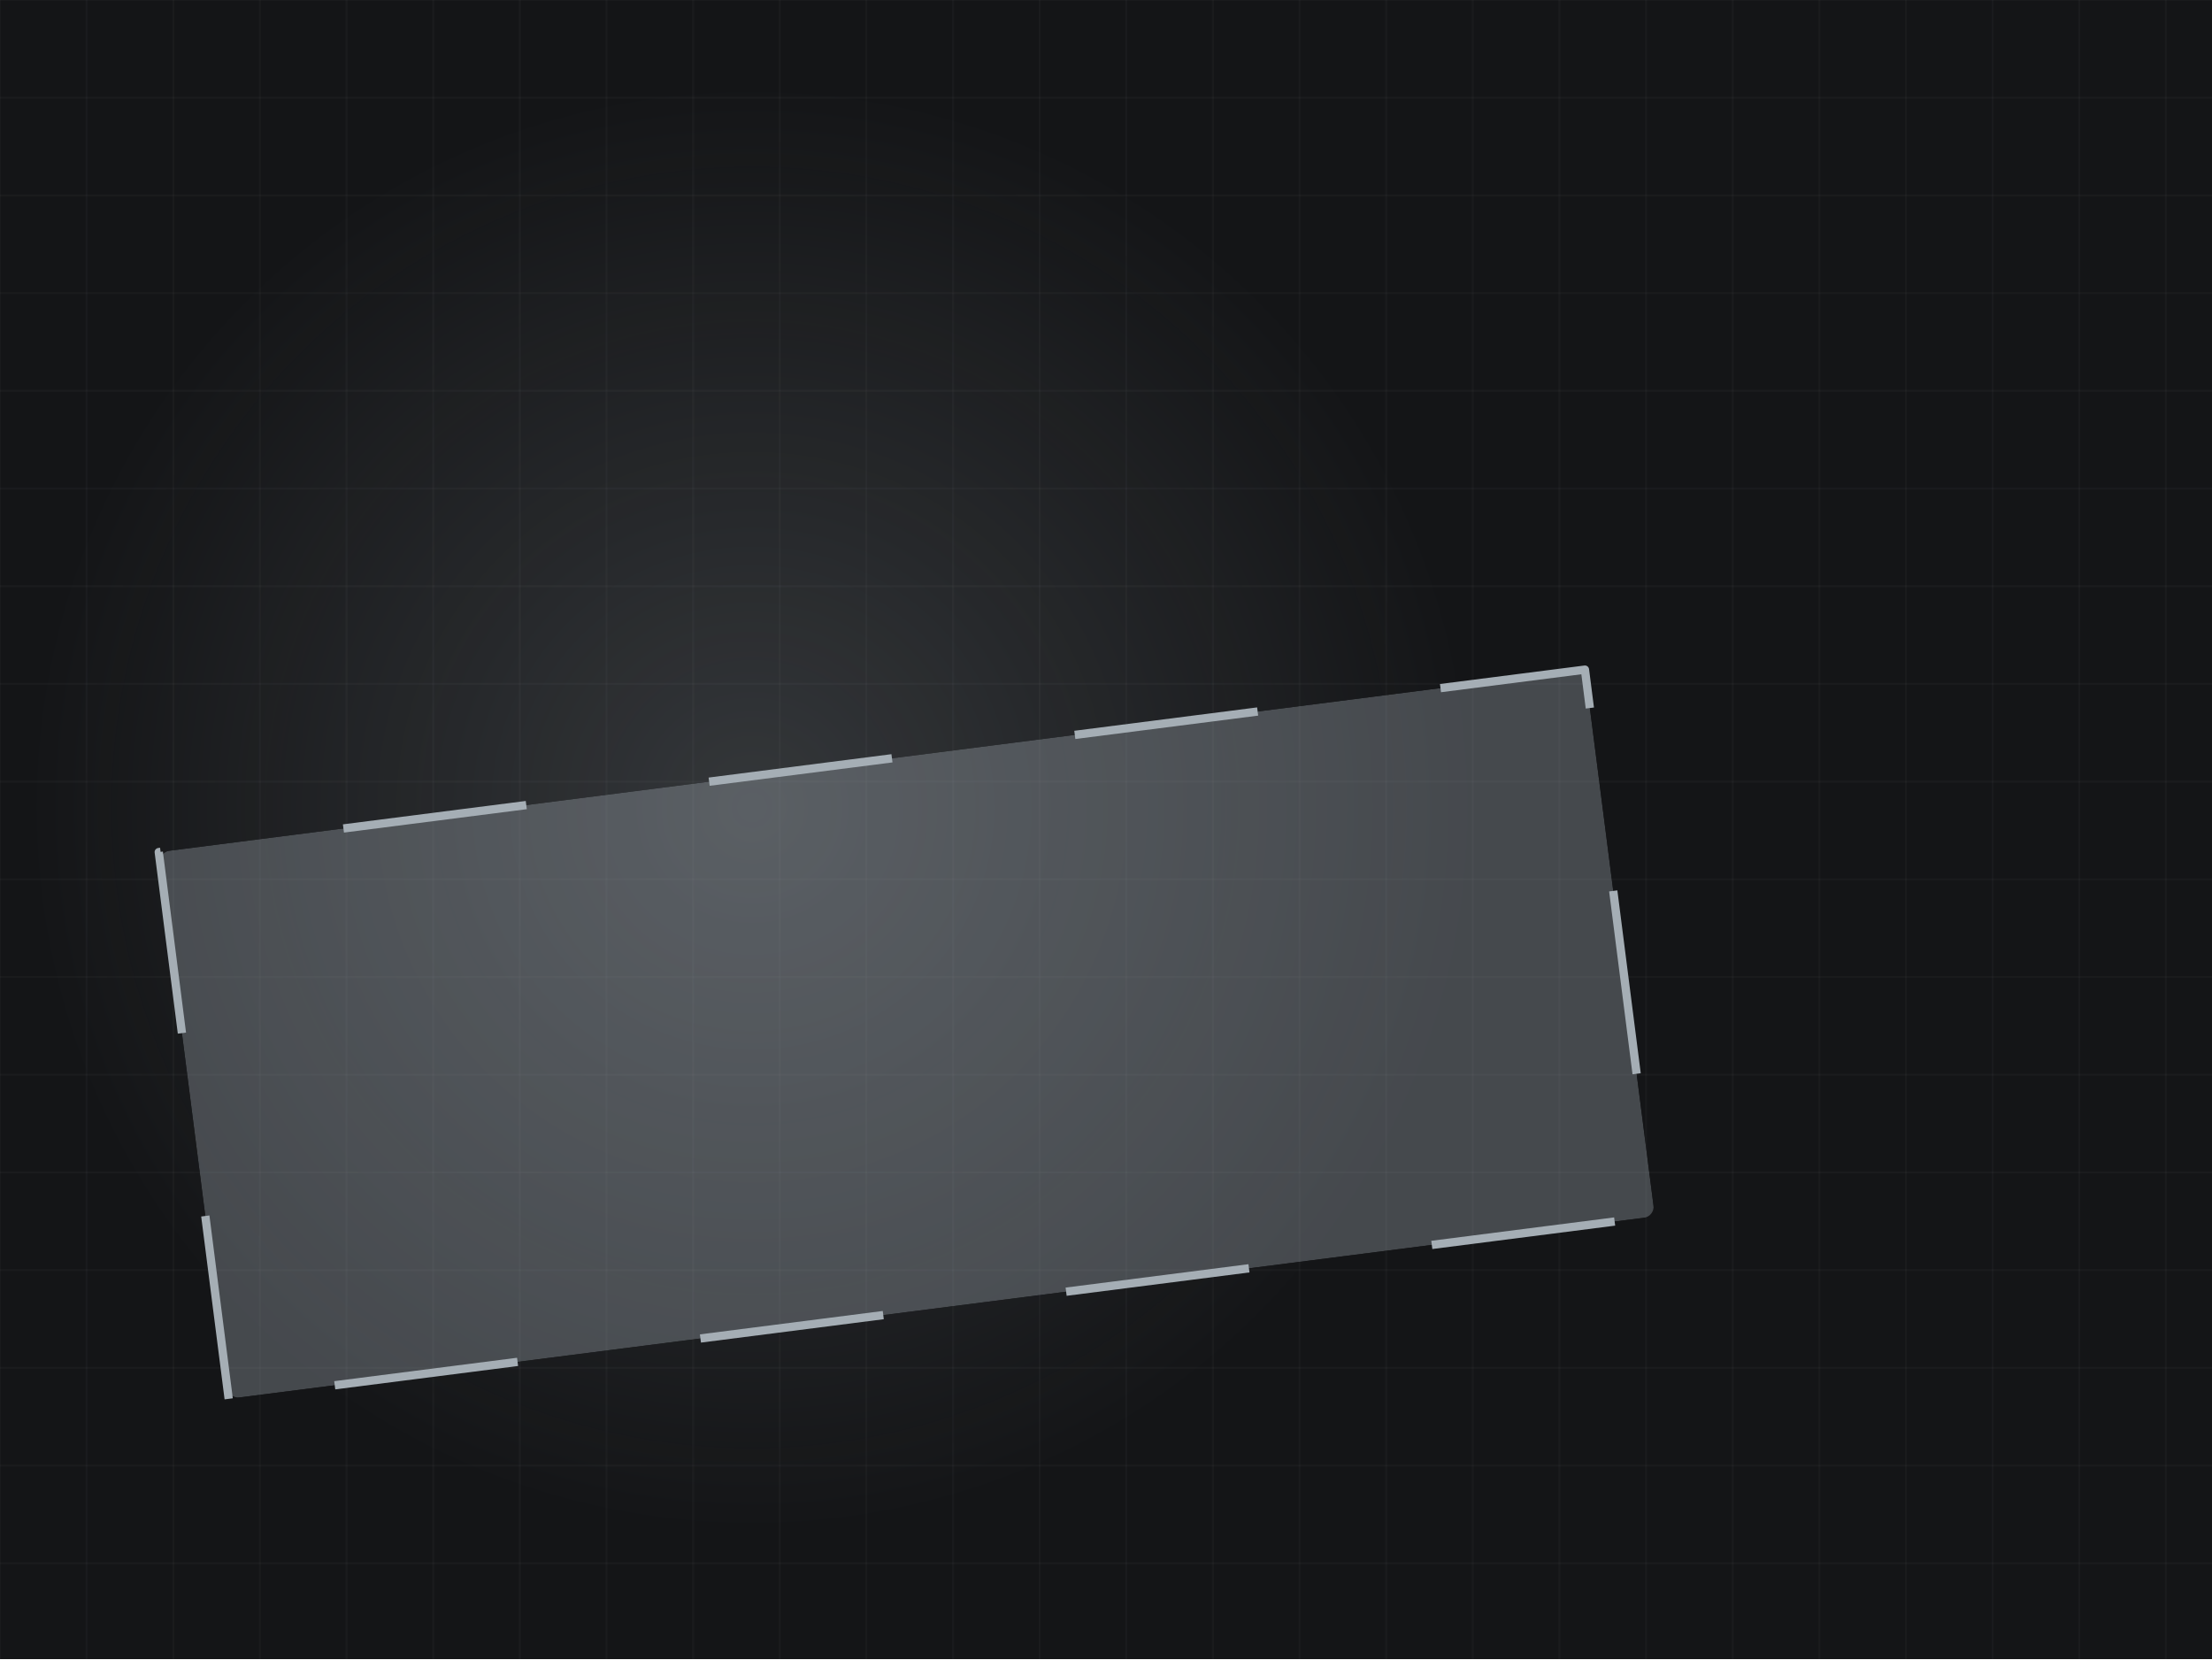
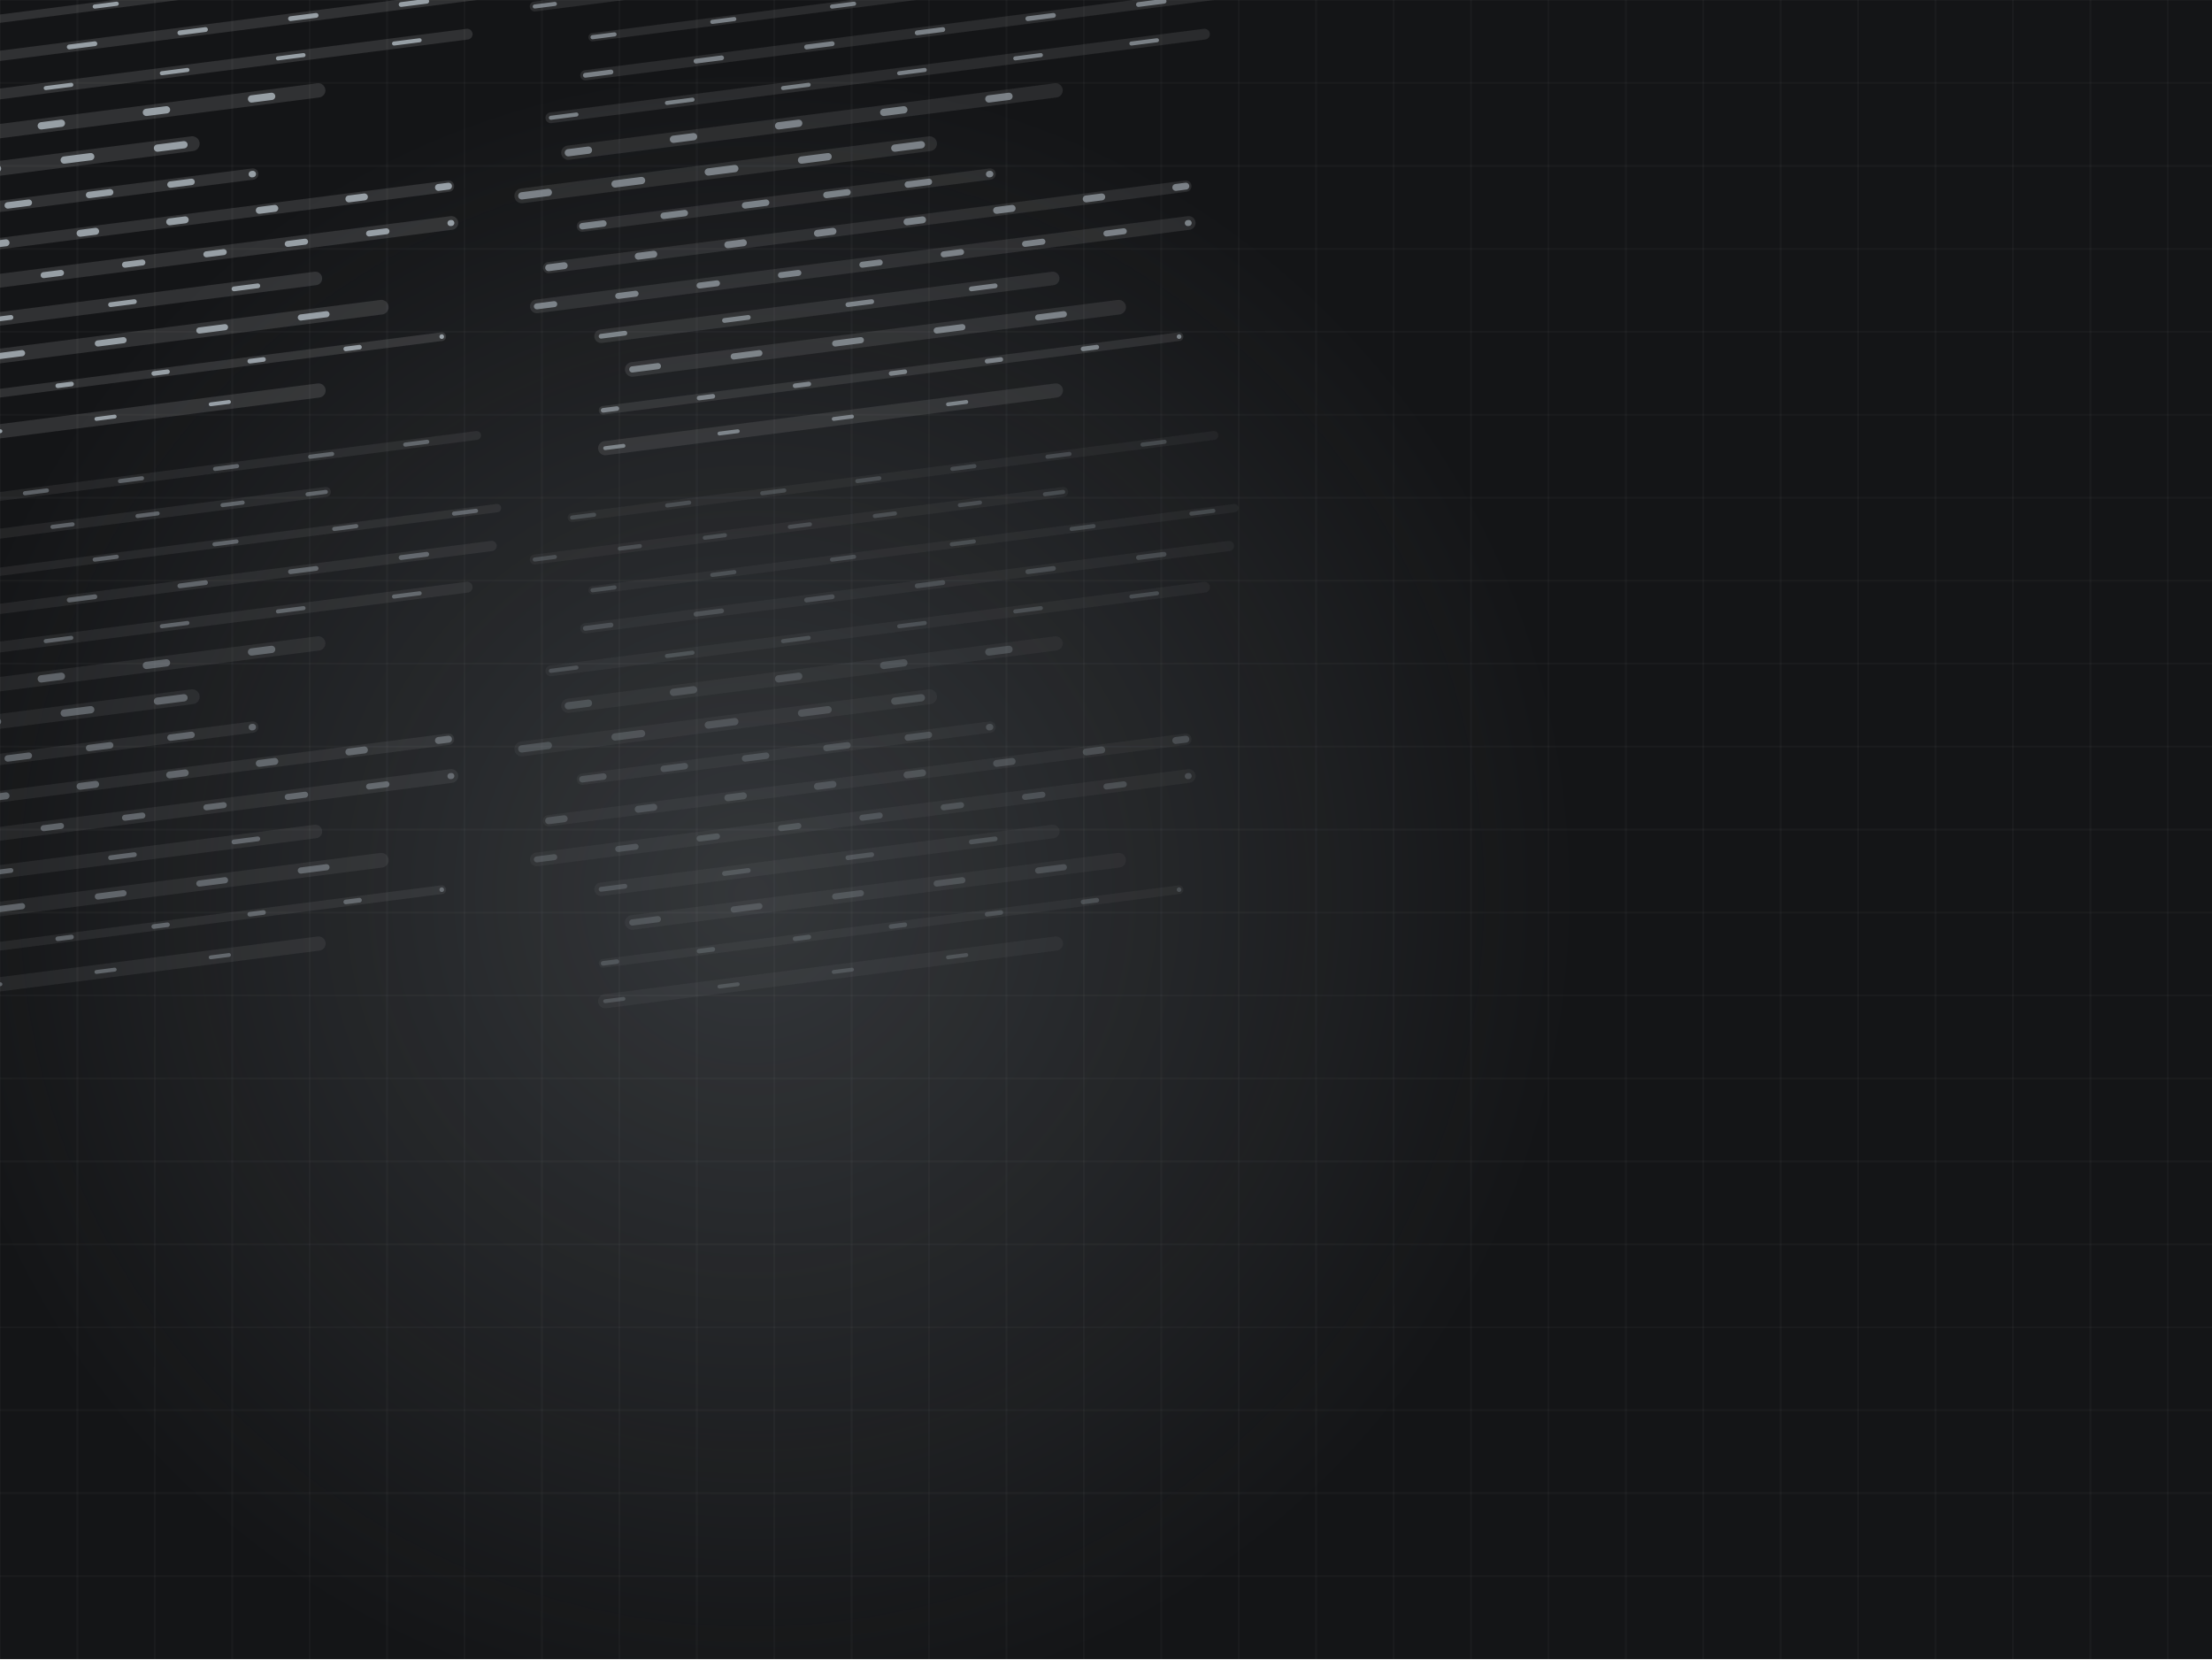
<svg xmlns="http://www.w3.org/2000/svg" viewBox="0 0 1200 900" width="1200" height="900" role="img" aria-label="concrete motion graphic">
-   <style>.rise{transform-origin:center bottom;animation:rs 10.96s ease-in-out infinite}@keyframes rs{0%,16%{transform:scaleY(0)}48%{transform:scaleY(1)}86%{transform:scaleY(1);opacity:.34}96%,100%{opacity:0}}.dw{stroke-dasharray:100;stroke-dashoffset:100;animation:dw 10.96s ease-in-out infinite}@keyframes dw{0%{stroke-dashoffset:100}22%{stroke-dashoffset:0}100%{stroke-dashoffset:0}}@media (prefers-reduced-motion: reduce){*{animation:none!important}.dw{stroke-dashoffset:0!important}.st,.rise,.rg,.sw,.ln{opacity:1!important;transform:none!important}}/*rest-state*/.dw{stroke-dashoffset:0}.rise{opacity:0.34}</style>
+   <style>.fl{animation:fl 2.39s linear infinite}@keyframes fl{0%{stroke-dashoffset:240}100%{stroke-dashoffset:0}}@media (prefers-reduced-motion: reduce){*{animation:none!important}.dw{stroke-dashoffset:0!important}.st,.rise,.rg,.sw,.ln{opacity:1!important;transform:none!important}}</style>
  <rect width="1200" height="900" fill="#141517" />
  <line x1="0" y1="0" x2="0" y2="900" stroke="#f5f5f7" stroke-width="1" opacity=".03" />
-   <line x1="47" y1="0" x2="47" y2="900" stroke="#f5f5f7" stroke-width="1" opacity=".03" />
-   <line x1="94" y1="0" x2="94" y2="900" stroke="#f5f5f7" stroke-width="1" opacity=".03" />
-   <line x1="141" y1="0" x2="141" y2="900" stroke="#f5f5f7" stroke-width="1" opacity=".03" />
-   <line x1="188" y1="0" x2="188" y2="900" stroke="#f5f5f7" stroke-width="1" opacity=".03" />
-   <line x1="235" y1="0" x2="235" y2="900" stroke="#f5f5f7" stroke-width="1" opacity=".03" />
-   <line x1="282" y1="0" x2="282" y2="900" stroke="#f5f5f7" stroke-width="1" opacity=".03" />
-   <line x1="329" y1="0" x2="329" y2="900" stroke="#f5f5f7" stroke-width="1" opacity=".03" />
-   <line x1="376" y1="0" x2="376" y2="900" stroke="#f5f5f7" stroke-width="1" opacity=".03" />
-   <line x1="423" y1="0" x2="423" y2="900" stroke="#f5f5f7" stroke-width="1" opacity=".03" />
-   <line x1="470" y1="0" x2="470" y2="900" stroke="#f5f5f7" stroke-width="1" opacity=".03" />
-   <line x1="517" y1="0" x2="517" y2="900" stroke="#f5f5f7" stroke-width="1" opacity=".03" />
-   <line x1="564" y1="0" x2="564" y2="900" stroke="#f5f5f7" stroke-width="1" opacity=".03" />
-   <line x1="611" y1="0" x2="611" y2="900" stroke="#f5f5f7" stroke-width="1" opacity=".03" />
-   <line x1="658" y1="0" x2="658" y2="900" stroke="#f5f5f7" stroke-width="1" opacity=".03" />
-   <line x1="705" y1="0" x2="705" y2="900" stroke="#f5f5f7" stroke-width="1" opacity=".03" />
-   <line x1="752" y1="0" x2="752" y2="900" stroke="#f5f5f7" stroke-width="1" opacity=".03" />
-   <line x1="799" y1="0" x2="799" y2="900" stroke="#f5f5f7" stroke-width="1" opacity=".03" />
-   <line x1="846" y1="0" x2="846" y2="900" stroke="#f5f5f7" stroke-width="1" opacity=".03" />
-   <line x1="893" y1="0" x2="893" y2="900" stroke="#f5f5f7" stroke-width="1" opacity=".03" />
-   <line x1="940" y1="0" x2="940" y2="900" stroke="#f5f5f7" stroke-width="1" opacity=".03" />
-   <line x1="987" y1="0" x2="987" y2="900" stroke="#f5f5f7" stroke-width="1" opacity=".03" />
-   <line x1="1034" y1="0" x2="1034" y2="900" stroke="#f5f5f7" stroke-width="1" opacity=".03" />
-   <line x1="1081" y1="0" x2="1081" y2="900" stroke="#f5f5f7" stroke-width="1" opacity=".03" />
-   <line x1="1128" y1="0" x2="1128" y2="900" stroke="#f5f5f7" stroke-width="1" opacity=".03" />
-   <line x1="1175" y1="0" x2="1175" y2="900" stroke="#f5f5f7" stroke-width="1" opacity=".03" />
+   <line x1="42" y1="0" x2="42" y2="900" stroke="#f5f5f7" stroke-width="1" opacity=".03" />
+   <line x1="84" y1="0" x2="84" y2="900" stroke="#f5f5f7" stroke-width="1" opacity=".03" />
+   <line x1="126" y1="0" x2="126" y2="900" stroke="#f5f5f7" stroke-width="1" opacity=".03" />
+   <line x1="168" y1="0" x2="168" y2="900" stroke="#f5f5f7" stroke-width="1" opacity=".03" />
+   <line x1="210" y1="0" x2="210" y2="900" stroke="#f5f5f7" stroke-width="1" opacity=".03" />
+   <line x1="252" y1="0" x2="252" y2="900" stroke="#f5f5f7" stroke-width="1" opacity=".03" />
+   <line x1="294" y1="0" x2="294" y2="900" stroke="#f5f5f7" stroke-width="1" opacity=".03" />
+   <line x1="336" y1="0" x2="336" y2="900" stroke="#f5f5f7" stroke-width="1" opacity=".03" />
+   <line x1="378" y1="0" x2="378" y2="900" stroke="#f5f5f7" stroke-width="1" opacity=".03" />
+   <line x1="420" y1="0" x2="420" y2="900" stroke="#f5f5f7" stroke-width="1" opacity=".03" />
+   <line x1="462" y1="0" x2="462" y2="900" stroke="#f5f5f7" stroke-width="1" opacity=".03" />
+   <line x1="504" y1="0" x2="504" y2="900" stroke="#f5f5f7" stroke-width="1" opacity=".03" />
+   <line x1="546" y1="0" x2="546" y2="900" stroke="#f5f5f7" stroke-width="1" opacity=".03" />
+   <line x1="588" y1="0" x2="588" y2="900" stroke="#f5f5f7" stroke-width="1" opacity=".03" />
+   <line x1="630" y1="0" x2="630" y2="900" stroke="#f5f5f7" stroke-width="1" opacity=".03" />
+   <line x1="672" y1="0" x2="672" y2="900" stroke="#f5f5f7" stroke-width="1" opacity=".03" />
+   <line x1="714" y1="0" x2="714" y2="900" stroke="#f5f5f7" stroke-width="1" opacity=".03" />
+   <line x1="756" y1="0" x2="756" y2="900" stroke="#f5f5f7" stroke-width="1" opacity=".03" />
+   <line x1="798" y1="0" x2="798" y2="900" stroke="#f5f5f7" stroke-width="1" opacity=".03" />
+   <line x1="840" y1="0" x2="840" y2="900" stroke="#f5f5f7" stroke-width="1" opacity=".03" />
+   <line x1="882" y1="0" x2="882" y2="900" stroke="#f5f5f7" stroke-width="1" opacity=".03" />
+   <line x1="924" y1="0" x2="924" y2="900" stroke="#f5f5f7" stroke-width="1" opacity=".03" />
+   <line x1="966" y1="0" x2="966" y2="900" stroke="#f5f5f7" stroke-width="1" opacity=".03" />
+   <line x1="1008" y1="0" x2="1008" y2="900" stroke="#f5f5f7" stroke-width="1" opacity=".03" />
+   <line x1="1050" y1="0" x2="1050" y2="900" stroke="#f5f5f7" stroke-width="1" opacity=".03" />
+   <line x1="1092" y1="0" x2="1092" y2="900" stroke="#f5f5f7" stroke-width="1" opacity=".03" />
+   <line x1="1134" y1="0" x2="1134" y2="900" stroke="#f5f5f7" stroke-width="1" opacity=".03" />
+   <line x1="1176" y1="0" x2="1176" y2="900" stroke="#f5f5f7" stroke-width="1" opacity=".03" />
  <line x1="0" y1="0" x2="1200" y2="0" stroke="#f5f5f7" stroke-width="1" opacity=".03" />
-   <line x1="0" y1="53" x2="1200" y2="53" stroke="#f5f5f7" stroke-width="1" opacity=".03" />
-   <line x1="0" y1="106" x2="1200" y2="106" stroke="#f5f5f7" stroke-width="1" opacity=".03" />
-   <line x1="0" y1="159" x2="1200" y2="159" stroke="#f5f5f7" stroke-width="1" opacity=".03" />
-   <line x1="0" y1="212" x2="1200" y2="212" stroke="#f5f5f7" stroke-width="1" opacity=".03" />
-   <line x1="0" y1="265" x2="1200" y2="265" stroke="#f5f5f7" stroke-width="1" opacity=".03" />
-   <line x1="0" y1="318" x2="1200" y2="318" stroke="#f5f5f7" stroke-width="1" opacity=".03" />
-   <line x1="0" y1="371" x2="1200" y2="371" stroke="#f5f5f7" stroke-width="1" opacity=".03" />
-   <line x1="0" y1="424" x2="1200" y2="424" stroke="#f5f5f7" stroke-width="1" opacity=".03" />
-   <line x1="0" y1="477" x2="1200" y2="477" stroke="#f5f5f7" stroke-width="1" opacity=".03" />
-   <line x1="0" y1="530" x2="1200" y2="530" stroke="#f5f5f7" stroke-width="1" opacity=".03" />
-   <line x1="0" y1="583" x2="1200" y2="583" stroke="#f5f5f7" stroke-width="1" opacity=".03" />
-   <line x1="0" y1="636" x2="1200" y2="636" stroke="#f5f5f7" stroke-width="1" opacity=".03" />
-   <line x1="0" y1="689" x2="1200" y2="689" stroke="#f5f5f7" stroke-width="1" opacity=".03" />
-   <line x1="0" y1="742" x2="1200" y2="742" stroke="#f5f5f7" stroke-width="1" opacity=".03" />
-   <line x1="0" y1="795" x2="1200" y2="795" stroke="#f5f5f7" stroke-width="1" opacity=".03" />
-   <line x1="0" y1="848" x2="1200" y2="848" stroke="#f5f5f7" stroke-width="1" opacity=".03" />
+   <line x1="0" y1="45" x2="1200" y2="45" stroke="#f5f5f7" stroke-width="1" opacity=".03" />
+   <line x1="0" y1="90" x2="1200" y2="90" stroke="#f5f5f7" stroke-width="1" opacity=".03" />
+   <line x1="0" y1="135" x2="1200" y2="135" stroke="#f5f5f7" stroke-width="1" opacity=".03" />
+   <line x1="0" y1="180" x2="1200" y2="180" stroke="#f5f5f7" stroke-width="1" opacity=".03" />
+   <line x1="0" y1="225" x2="1200" y2="225" stroke="#f5f5f7" stroke-width="1" opacity=".03" />
+   <line x1="0" y1="270" x2="1200" y2="270" stroke="#f5f5f7" stroke-width="1" opacity=".03" />
+   <line x1="0" y1="315" x2="1200" y2="315" stroke="#f5f5f7" stroke-width="1" opacity=".03" />
+   <line x1="0" y1="360" x2="1200" y2="360" stroke="#f5f5f7" stroke-width="1" opacity=".03" />
+   <line x1="0" y1="405" x2="1200" y2="405" stroke="#f5f5f7" stroke-width="1" opacity=".03" />
+   <line x1="0" y1="450" x2="1200" y2="450" stroke="#f5f5f7" stroke-width="1" opacity=".03" />
+   <line x1="0" y1="495" x2="1200" y2="495" stroke="#f5f5f7" stroke-width="1" opacity=".03" />
+   <line x1="0" y1="540" x2="1200" y2="540" stroke="#f5f5f7" stroke-width="1" opacity=".03" />
+   <line x1="0" y1="585" x2="1200" y2="585" stroke="#f5f5f7" stroke-width="1" opacity=".03" />
+   <line x1="0" y1="630" x2="1200" y2="630" stroke="#f5f5f7" stroke-width="1" opacity=".03" />
+   <line x1="0" y1="675" x2="1200" y2="675" stroke="#f5f5f7" stroke-width="1" opacity=".03" />
+   <line x1="0" y1="720" x2="1200" y2="720" stroke="#f5f5f7" stroke-width="1" opacity=".03" />
+   <line x1="0" y1="765" x2="1200" y2="765" stroke="#f5f5f7" stroke-width="1" opacity=".03" />
+   <line x1="0" y1="810" x2="1200" y2="810" stroke="#f5f5f7" stroke-width="1" opacity=".03" />
+   <line x1="0" y1="855" x2="1200" y2="855" stroke="#f5f5f7" stroke-width="1" opacity=".03" />
+   <line x1="0" y1="900" x2="1200" y2="900" stroke="#f5f5f7" stroke-width="1" opacity=".03" />
  <defs>
    <radialGradient id="g">
      <stop offset="0%" stop-color="#a5aeb5" stop-opacity=".22" />
      <stop offset="100%" stop-color="#a5aeb5" stop-opacity="0" />
    </radialGradient>
  </defs>
-   <circle cx="408" cy="438" r="398" fill="url(#g)" />
-   <g transform="rotate(-7.29 600 460)">
-     <clipPath id="cl">
-       <rect x="90" y="397" width="780" height="299" rx="6" />
-     </clipPath>
-     <g clip-path="url(#cl)">
-       <rect class="rise" x="90" y="397" width="780" height="299" fill="#a5aeb5" opacity=".34" />
-     </g>
-     <path class="dw" d="M90,696 L90,397 L870,397 L870,696 Z" pathLength="100" stroke="#a5aeb5" stroke-width="4.5" fill="none" stroke-linejoin="round" style="animation-delay:0.00s" />
+   <circle cx="408" cy="485" r="447" fill="url(#g)" />
+   <g opacity="0.90" transform="translate(-200,-150) scale(.5) rotate(-7.29 600 460)">
+     <path d="M249,215 L951,215" stroke="#f5f5f7" stroke-width="9.6" opacity=".14" fill="none" stroke-linecap="round" />
+     <path class="fl" d="M249,215 L951,215" stroke="#a5aeb5" stroke-width="4.5" fill="none" stroke-dasharray="24 80" stroke-linecap="round" style="animation-delay:0.00s" />
+     <path d="M203,255 L781,255" stroke="#f5f5f7" stroke-width="10.8" opacity=".14" fill="none" stroke-linecap="round" />
+     <path class="fl" d="M203,255 L781,255" stroke="#a5aeb5" stroke-width="4.4" fill="none" stroke-dasharray="22 71" stroke-linecap="round" style="animation-delay:0.10s" />
+     <path d="M261,296 L963,296" stroke="#f5f5f7" stroke-width="9.0" opacity=".14" fill="none" stroke-linecap="round" />
+     <path class="fl" d="M261,296 L963,296" stroke="#a5aeb5" stroke-width="4.5" fill="none" stroke-dasharray="24 107" stroke-linecap="round" style="animation-delay:0.20s" />
+     <path d="M248,336 L952,336" stroke="#f5f5f7" stroke-width="11.1" opacity=".14" fill="none" stroke-linecap="round" />
+     <path class="fl" d="M248,336 L952,336" stroke="#a5aeb5" stroke-width="5.2" fill="none" stroke-dasharray="28 93" stroke-linecap="round" style="animation-delay:0.30s" />
+     <path d="M205,377 L920,377" stroke="#f5f5f7" stroke-width="11.7" opacity=".14" fill="none" stroke-linecap="round" />
+     <path class="fl" d="M205,377 L920,377" stroke="#a5aeb5" stroke-width="4.4" fill="none" stroke-dasharray="28 99" stroke-linecap="round" style="animation-delay:0.40s" />
+     <path d="M219,417 L752,417" stroke="#f5f5f7" stroke-width="15.5" opacity=".14" fill="none" stroke-linecap="round" />
+     <path class="fl" d="M219,417 L752,417" stroke="#a5aeb5" stroke-width="7.9" fill="none" stroke-dasharray="22 93" stroke-linecap="round" style="animation-delay:0.50s" />
+     <path d="M163,457 L609,457" stroke="#f5f5f7" stroke-width="16.1" opacity=".14" fill="none" stroke-linecap="round" />
+     <path class="fl" d="M163,457 L609,457" stroke="#a5aeb5" stroke-width="7.9" fill="none" stroke-dasharray="29 73" stroke-linecap="round" style="animation-delay:0.60s" />
+     <path d="M224,498 L670,498" stroke="#f5f5f7" stroke-width="12.2" opacity=".14" fill="none" stroke-linecap="round" />
+     <path class="fl" d="M224,498 L670,498" stroke="#a5aeb5" stroke-width="7.0" fill="none" stroke-dasharray="23 66" stroke-linecap="round" style="animation-delay:0.70s" />
+     <path d="M182,538 L879,538" stroke="#f5f5f7" stroke-width="12.3" opacity=".14" fill="none" stroke-linecap="round" />
+     <path class="fl" d="M182,538 L879,538" stroke="#a5aeb5" stroke-width="7.5" fill="none" stroke-dasharray="17 81" stroke-linecap="round" style="animation-delay:0.80s" />
+     <path d="M164,578 L877,578" stroke="#f5f5f7" stroke-width="14.9" opacity=".14" fill="none" stroke-linecap="round" />
+     <path class="fl" d="M164,578 L877,578" stroke="#a5aeb5" stroke-width="6.5" fill="none" stroke-dasharray="19 70" stroke-linecap="round" style="animation-delay:0.90s" />
+     <path d="M229,619 L723,619" stroke="#f5f5f7" stroke-width="14.7" opacity=".14" fill="none" stroke-linecap="round" />
+     <path class="fl" d="M229,619 L723,619" stroke="#a5aeb5" stroke-width="5.2" fill="none" stroke-dasharray="26 109" stroke-linecap="round" style="animation-delay:1.00s" />
+     <path d="M258,659 L790,659" stroke="#f5f5f7" stroke-width="15.9" opacity=".14" fill="none" stroke-linecap="round" />
+     <path class="fl" d="M258,659 L790,659" stroke="#a5aeb5" stroke-width="6.7" fill="none" stroke-dasharray="28 83" stroke-linecap="round" style="animation-delay:1.10s" />
+     <path d="M221,699 L851,699" stroke="#f5f5f7" stroke-width="9.4" opacity=".14" fill="none" stroke-linecap="round" />
+     <path class="fl" d="M221,699 L851,699" stroke="#a5aeb5" stroke-width="5.0" fill="none" stroke-dasharray="15 90" stroke-linecap="round" style="animation-delay:1.20s" />
+     <path d="M218,740 L711,740" stroke="#f5f5f7" stroke-width="15.4" opacity=".14" fill="none" stroke-linecap="round" />
+     <path class="fl" d="M218,740 L711,740" stroke="#a5aeb5" stroke-width="4.2" fill="none" stroke-dasharray="20 105" stroke-linecap="round" style="animation-delay:1.30s" />
+   </g>
+   <g opacity="0.70" transform="translate(200,-150) scale(.5) rotate(-7.29 600 460)">
+     <path d="M249,215 L951,215" stroke="#f5f5f7" stroke-width="9.6" opacity=".14" fill="none" stroke-linecap="round" />
+     <path class="fl" d="M249,215 L951,215" stroke="#a5aeb5" stroke-width="4.5" fill="none" stroke-dasharray="24 80" stroke-linecap="round" style="animation-delay:0.00s" />
+     <path d="M203,255 L781,255" stroke="#f5f5f7" stroke-width="10.8" opacity=".14" fill="none" stroke-linecap="round" />
+     <path class="fl" d="M203,255 L781,255" stroke="#a5aeb5" stroke-width="4.4" fill="none" stroke-dasharray="22 71" stroke-linecap="round" style="animation-delay:0.10s" />
+     <path d="M261,296 L963,296" stroke="#f5f5f7" stroke-width="9.0" opacity=".14" fill="none" stroke-linecap="round" />
+     <path class="fl" d="M261,296 L963,296" stroke="#a5aeb5" stroke-width="4.5" fill="none" stroke-dasharray="24 107" stroke-linecap="round" style="animation-delay:0.20s" />
+     <path d="M248,336 L952,336" stroke="#f5f5f7" stroke-width="11.1" opacity=".14" fill="none" stroke-linecap="round" />
+     <path class="fl" d="M248,336 L952,336" stroke="#a5aeb5" stroke-width="5.2" fill="none" stroke-dasharray="28 93" stroke-linecap="round" style="animation-delay:0.30s" />
+     <path d="M205,377 L920,377" stroke="#f5f5f7" stroke-width="11.7" opacity=".14" fill="none" stroke-linecap="round" />
+     <path class="fl" d="M205,377 L920,377" stroke="#a5aeb5" stroke-width="4.4" fill="none" stroke-dasharray="28 99" stroke-linecap="round" style="animation-delay:0.40s" />
+     <path d="M219,417 L752,417" stroke="#f5f5f7" stroke-width="15.5" opacity=".14" fill="none" stroke-linecap="round" />
+     <path class="fl" d="M219,417 L752,417" stroke="#a5aeb5" stroke-width="7.9" fill="none" stroke-dasharray="22 93" stroke-linecap="round" style="animation-delay:0.50s" />
+     <path d="M163,457 L609,457" stroke="#f5f5f7" stroke-width="16.1" opacity=".14" fill="none" stroke-linecap="round" />
+     <path class="fl" d="M163,457 L609,457" stroke="#a5aeb5" stroke-width="7.9" fill="none" stroke-dasharray="29 73" stroke-linecap="round" style="animation-delay:0.60s" />
+     <path d="M224,498 L670,498" stroke="#f5f5f7" stroke-width="12.2" opacity=".14" fill="none" stroke-linecap="round" />
+     <path class="fl" d="M224,498 L670,498" stroke="#a5aeb5" stroke-width="7.0" fill="none" stroke-dasharray="23 66" stroke-linecap="round" style="animation-delay:0.70s" />
+     <path d="M182,538 L879,538" stroke="#f5f5f7" stroke-width="12.3" opacity=".14" fill="none" stroke-linecap="round" />
+     <path class="fl" d="M182,538 L879,538" stroke="#a5aeb5" stroke-width="7.5" fill="none" stroke-dasharray="17 81" stroke-linecap="round" style="animation-delay:0.80s" />
+     <path d="M164,578 L877,578" stroke="#f5f5f7" stroke-width="14.9" opacity=".14" fill="none" stroke-linecap="round" />
+     <path class="fl" d="M164,578 L877,578" stroke="#a5aeb5" stroke-width="6.5" fill="none" stroke-dasharray="19 70" stroke-linecap="round" style="animation-delay:0.90s" />
+     <path d="M229,619 L723,619" stroke="#f5f5f7" stroke-width="14.7" opacity=".14" fill="none" stroke-linecap="round" />
+     <path class="fl" d="M229,619 L723,619" stroke="#a5aeb5" stroke-width="5.2" fill="none" stroke-dasharray="26 109" stroke-linecap="round" style="animation-delay:1.00s" />
+     <path d="M258,659 L790,659" stroke="#f5f5f7" stroke-width="15.9" opacity=".14" fill="none" stroke-linecap="round" />
+     <path class="fl" d="M258,659 L790,659" stroke="#a5aeb5" stroke-width="6.7" fill="none" stroke-dasharray="28 83" stroke-linecap="round" style="animation-delay:1.10s" />
+     <path d="M221,699 L851,699" stroke="#f5f5f7" stroke-width="9.4" opacity=".14" fill="none" stroke-linecap="round" />
+     <path class="fl" d="M221,699 L851,699" stroke="#a5aeb5" stroke-width="5.0" fill="none" stroke-dasharray="15 90" stroke-linecap="round" style="animation-delay:1.20s" />
+     <path d="M218,740 L711,740" stroke="#f5f5f7" stroke-width="15.4" opacity=".14" fill="none" stroke-linecap="round" />
+     <path class="fl" d="M218,740 L711,740" stroke="#a5aeb5" stroke-width="4.2" fill="none" stroke-dasharray="20 105" stroke-linecap="round" style="animation-delay:1.30s" />
+   </g>
+   <g opacity="0.50" transform="translate(-200,150) scale(.5) rotate(-7.29 600 460)">
+     <path d="M249,215 L951,215" stroke="#f5f5f7" stroke-width="9.6" opacity=".14" fill="none" stroke-linecap="round" />
+     <path class="fl" d="M249,215 L951,215" stroke="#a5aeb5" stroke-width="4.5" fill="none" stroke-dasharray="24 80" stroke-linecap="round" style="animation-delay:0.00s" />
+     <path d="M203,255 L781,255" stroke="#f5f5f7" stroke-width="10.8" opacity=".14" fill="none" stroke-linecap="round" />
+     <path class="fl" d="M203,255 L781,255" stroke="#a5aeb5" stroke-width="4.4" fill="none" stroke-dasharray="22 71" stroke-linecap="round" style="animation-delay:0.10s" />
+     <path d="M261,296 L963,296" stroke="#f5f5f7" stroke-width="9.0" opacity=".14" fill="none" stroke-linecap="round" />
+     <path class="fl" d="M261,296 L963,296" stroke="#a5aeb5" stroke-width="4.5" fill="none" stroke-dasharray="24 107" stroke-linecap="round" style="animation-delay:0.20s" />
+     <path d="M248,336 L952,336" stroke="#f5f5f7" stroke-width="11.1" opacity=".14" fill="none" stroke-linecap="round" />
+     <path class="fl" d="M248,336 L952,336" stroke="#a5aeb5" stroke-width="5.2" fill="none" stroke-dasharray="28 93" stroke-linecap="round" style="animation-delay:0.30s" />
+     <path d="M205,377 L920,377" stroke="#f5f5f7" stroke-width="11.7" opacity=".14" fill="none" stroke-linecap="round" />
+     <path class="fl" d="M205,377 L920,377" stroke="#a5aeb5" stroke-width="4.4" fill="none" stroke-dasharray="28 99" stroke-linecap="round" style="animation-delay:0.40s" />
+     <path d="M219,417 L752,417" stroke="#f5f5f7" stroke-width="15.5" opacity=".14" fill="none" stroke-linecap="round" />
+     <path class="fl" d="M219,417 L752,417" stroke="#a5aeb5" stroke-width="7.9" fill="none" stroke-dasharray="22 93" stroke-linecap="round" style="animation-delay:0.50s" />
+     <path d="M163,457 L609,457" stroke="#f5f5f7" stroke-width="16.1" opacity=".14" fill="none" stroke-linecap="round" />
+     <path class="fl" d="M163,457 L609,457" stroke="#a5aeb5" stroke-width="7.9" fill="none" stroke-dasharray="29 73" stroke-linecap="round" style="animation-delay:0.60s" />
+     <path d="M224,498 L670,498" stroke="#f5f5f7" stroke-width="12.2" opacity=".14" fill="none" stroke-linecap="round" />
+     <path class="fl" d="M224,498 L670,498" stroke="#a5aeb5" stroke-width="7.0" fill="none" stroke-dasharray="23 66" stroke-linecap="round" style="animation-delay:0.70s" />
+     <path d="M182,538 L879,538" stroke="#f5f5f7" stroke-width="12.3" opacity=".14" fill="none" stroke-linecap="round" />
+     <path class="fl" d="M182,538 L879,538" stroke="#a5aeb5" stroke-width="7.5" fill="none" stroke-dasharray="17 81" stroke-linecap="round" style="animation-delay:0.80s" />
+     <path d="M164,578 L877,578" stroke="#f5f5f7" stroke-width="14.9" opacity=".14" fill="none" stroke-linecap="round" />
+     <path class="fl" d="M164,578 L877,578" stroke="#a5aeb5" stroke-width="6.5" fill="none" stroke-dasharray="19 70" stroke-linecap="round" style="animation-delay:0.90s" />
+     <path d="M229,619 L723,619" stroke="#f5f5f7" stroke-width="14.7" opacity=".14" fill="none" stroke-linecap="round" />
+     <path class="fl" d="M229,619 L723,619" stroke="#a5aeb5" stroke-width="5.2" fill="none" stroke-dasharray="26 109" stroke-linecap="round" style="animation-delay:1.00s" />
+     <path d="M258,659 L790,659" stroke="#f5f5f7" stroke-width="15.9" opacity=".14" fill="none" stroke-linecap="round" />
+     <path class="fl" d="M258,659 L790,659" stroke="#a5aeb5" stroke-width="6.7" fill="none" stroke-dasharray="28 83" stroke-linecap="round" style="animation-delay:1.10s" />
+     <path d="M221,699 L851,699" stroke="#f5f5f7" stroke-width="9.4" opacity=".14" fill="none" stroke-linecap="round" />
+     <path class="fl" d="M221,699 L851,699" stroke="#a5aeb5" stroke-width="5.0" fill="none" stroke-dasharray="15 90" stroke-linecap="round" style="animation-delay:1.20s" />
+     <path d="M218,740 L711,740" stroke="#f5f5f7" stroke-width="15.4" opacity=".14" fill="none" stroke-linecap="round" />
+     <path class="fl" d="M218,740 L711,740" stroke="#a5aeb5" stroke-width="4.2" fill="none" stroke-dasharray="20 105" stroke-linecap="round" style="animation-delay:1.30s" />
+   </g>
+   <g opacity="0.30" transform="translate(200,150) scale(.5) rotate(-7.29 600 460)">
+     <path d="M249,215 L951,215" stroke="#f5f5f7" stroke-width="9.6" opacity=".14" fill="none" stroke-linecap="round" />
+     <path class="fl" d="M249,215 L951,215" stroke="#a5aeb5" stroke-width="4.5" fill="none" stroke-dasharray="24 80" stroke-linecap="round" style="animation-delay:0.00s" />
+     <path d="M203,255 L781,255" stroke="#f5f5f7" stroke-width="10.8" opacity=".14" fill="none" stroke-linecap="round" />
+     <path class="fl" d="M203,255 L781,255" stroke="#a5aeb5" stroke-width="4.4" fill="none" stroke-dasharray="22 71" stroke-linecap="round" style="animation-delay:0.10s" />
+     <path d="M261,296 L963,296" stroke="#f5f5f7" stroke-width="9.0" opacity=".14" fill="none" stroke-linecap="round" />
+     <path class="fl" d="M261,296 L963,296" stroke="#a5aeb5" stroke-width="4.5" fill="none" stroke-dasharray="24 107" stroke-linecap="round" style="animation-delay:0.20s" />
+     <path d="M248,336 L952,336" stroke="#f5f5f7" stroke-width="11.1" opacity=".14" fill="none" stroke-linecap="round" />
+     <path class="fl" d="M248,336 L952,336" stroke="#a5aeb5" stroke-width="5.2" fill="none" stroke-dasharray="28 93" stroke-linecap="round" style="animation-delay:0.30s" />
+     <path d="M205,377 L920,377" stroke="#f5f5f7" stroke-width="11.7" opacity=".14" fill="none" stroke-linecap="round" />
+     <path class="fl" d="M205,377 L920,377" stroke="#a5aeb5" stroke-width="4.4" fill="none" stroke-dasharray="28 99" stroke-linecap="round" style="animation-delay:0.40s" />
+     <path d="M219,417 L752,417" stroke="#f5f5f7" stroke-width="15.5" opacity=".14" fill="none" stroke-linecap="round" />
+     <path class="fl" d="M219,417 L752,417" stroke="#a5aeb5" stroke-width="7.9" fill="none" stroke-dasharray="22 93" stroke-linecap="round" style="animation-delay:0.50s" />
+     <path d="M163,457 L609,457" stroke="#f5f5f7" stroke-width="16.1" opacity=".14" fill="none" stroke-linecap="round" />
+     <path class="fl" d="M163,457 L609,457" stroke="#a5aeb5" stroke-width="7.9" fill="none" stroke-dasharray="29 73" stroke-linecap="round" style="animation-delay:0.60s" />
+     <path d="M224,498 L670,498" stroke="#f5f5f7" stroke-width="12.2" opacity=".14" fill="none" stroke-linecap="round" />
+     <path class="fl" d="M224,498 L670,498" stroke="#a5aeb5" stroke-width="7.0" fill="none" stroke-dasharray="23 66" stroke-linecap="round" style="animation-delay:0.70s" />
+     <path d="M182,538 L879,538" stroke="#f5f5f7" stroke-width="12.3" opacity=".14" fill="none" stroke-linecap="round" />
+     <path class="fl" d="M182,538 L879,538" stroke="#a5aeb5" stroke-width="7.5" fill="none" stroke-dasharray="17 81" stroke-linecap="round" style="animation-delay:0.80s" />
+     <path d="M164,578 L877,578" stroke="#f5f5f7" stroke-width="14.9" opacity=".14" fill="none" stroke-linecap="round" />
+     <path class="fl" d="M164,578 L877,578" stroke="#a5aeb5" stroke-width="6.5" fill="none" stroke-dasharray="19 70" stroke-linecap="round" style="animation-delay:0.90s" />
+     <path d="M229,619 L723,619" stroke="#f5f5f7" stroke-width="14.7" opacity=".14" fill="none" stroke-linecap="round" />
+     <path class="fl" d="M229,619 L723,619" stroke="#a5aeb5" stroke-width="5.2" fill="none" stroke-dasharray="26 109" stroke-linecap="round" style="animation-delay:1.00s" />
+     <path d="M258,659 L790,659" stroke="#f5f5f7" stroke-width="15.9" opacity=".14" fill="none" stroke-linecap="round" />
+     <path class="fl" d="M258,659 L790,659" stroke="#a5aeb5" stroke-width="6.7" fill="none" stroke-dasharray="28 83" stroke-linecap="round" style="animation-delay:1.10s" />
+     <path d="M221,699 L851,699" stroke="#f5f5f7" stroke-width="9.4" opacity=".14" fill="none" stroke-linecap="round" />
+     <path class="fl" d="M221,699 L851,699" stroke="#a5aeb5" stroke-width="5.0" fill="none" stroke-dasharray="15 90" stroke-linecap="round" style="animation-delay:1.20s" />
+     <path d="M218,740 L711,740" stroke="#f5f5f7" stroke-width="15.4" opacity=".14" fill="none" stroke-linecap="round" />
+     <path class="fl" d="M218,740 L711,740" stroke="#a5aeb5" stroke-width="4.2" fill="none" stroke-dasharray="20 105" stroke-linecap="round" style="animation-delay:1.30s" />
  </g>
</svg>
